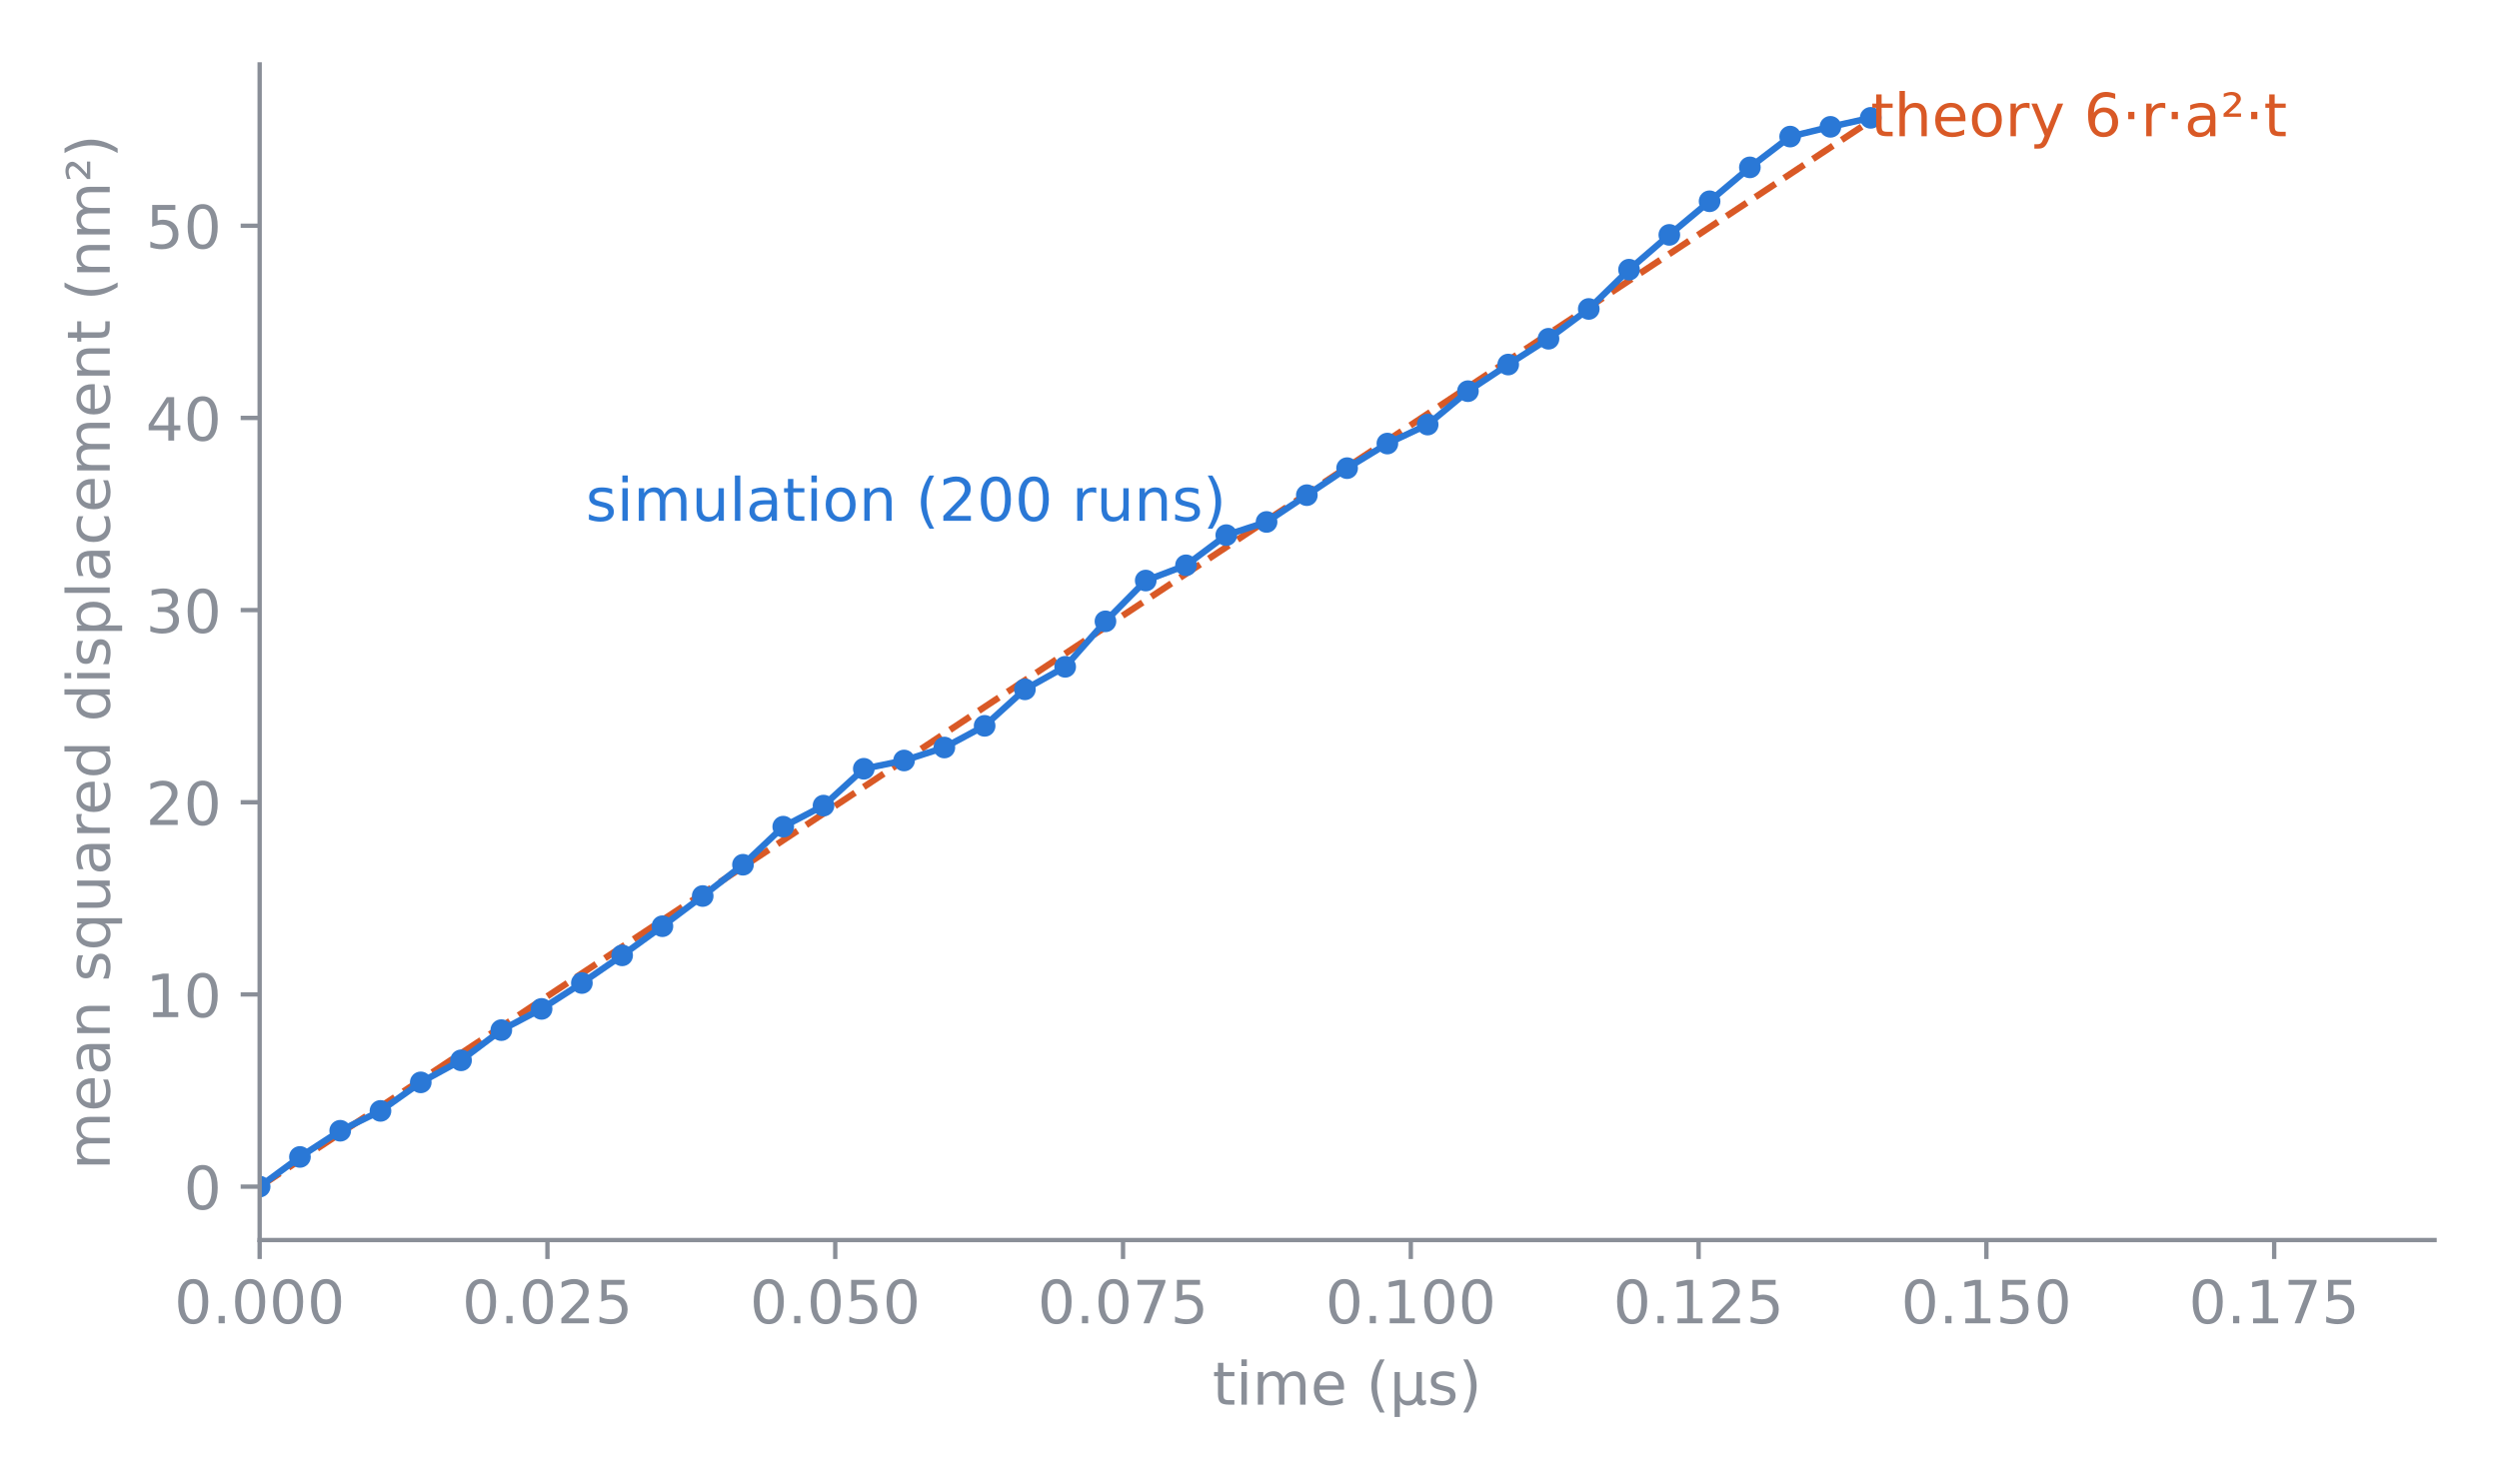
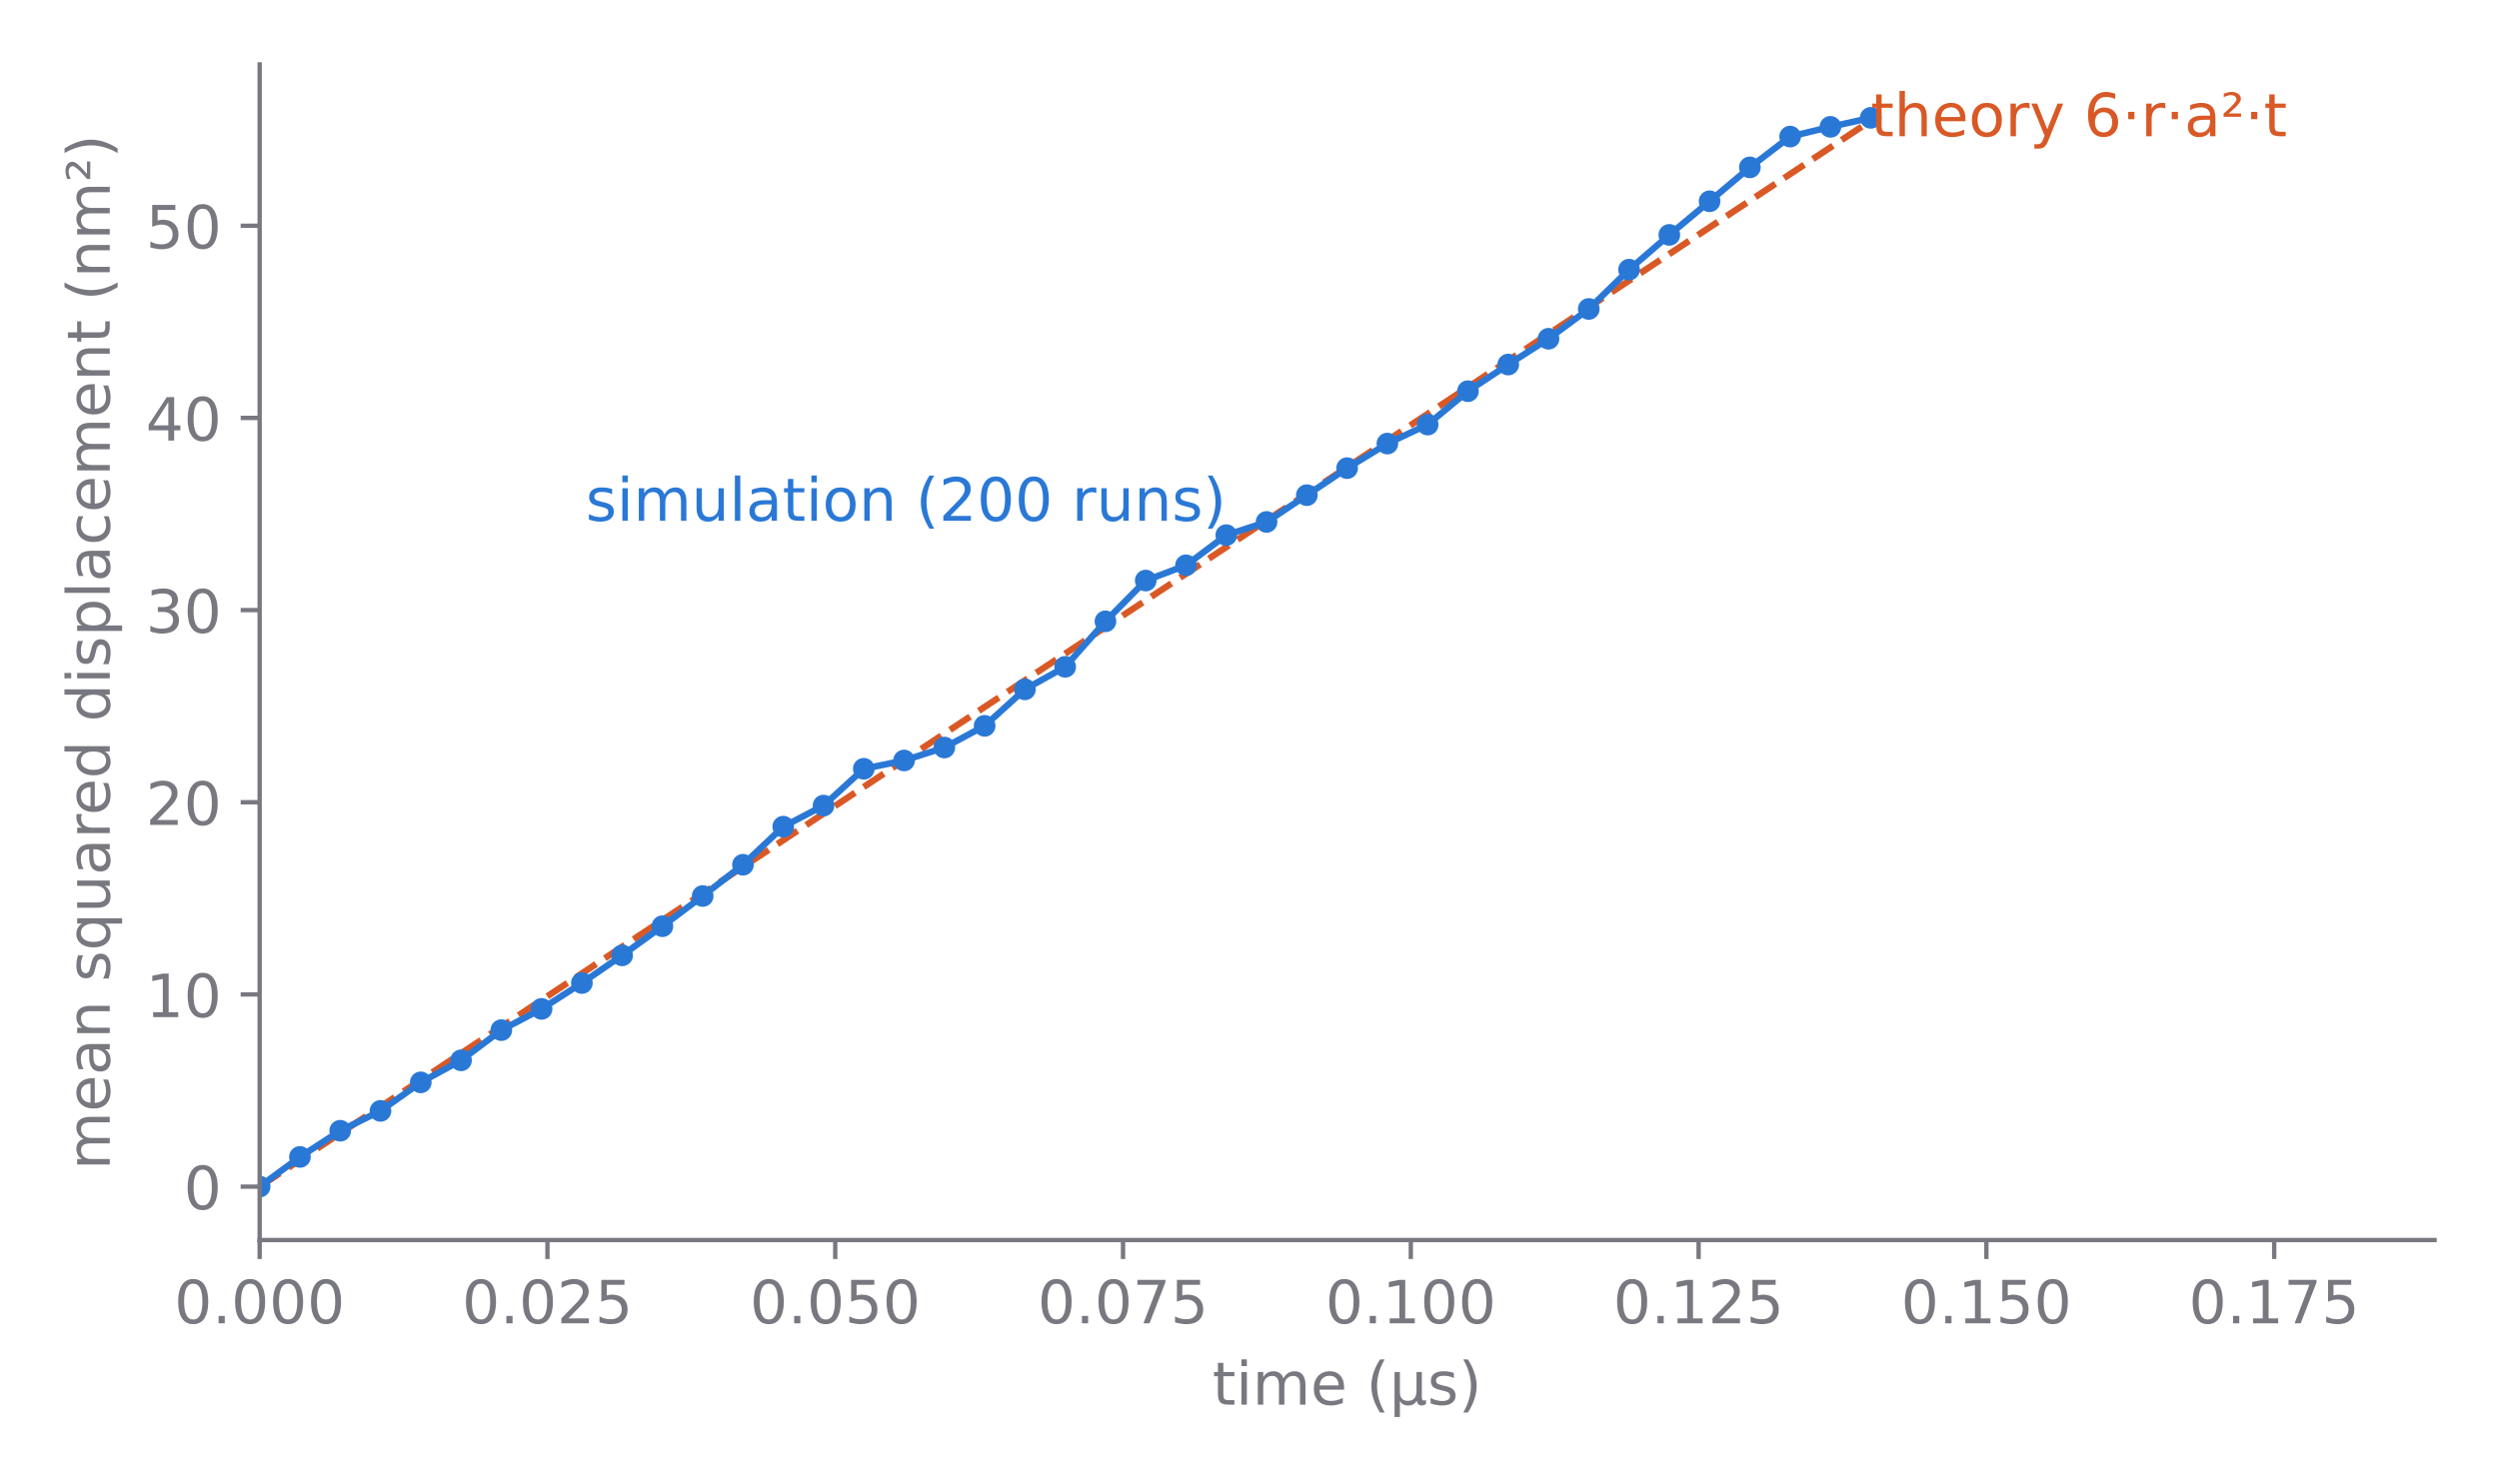
<svg xmlns="http://www.w3.org/2000/svg" xmlns:xlink="http://www.w3.org/1999/xlink" width="460.8pt" height="273.6pt" viewBox="0 0 460.8 273.6" version="1.1">
  <defs>
    <style type="text/css">*{stroke-linejoin: round; stroke-linecap: butt}</style>
  </defs>
  <g id="figure_1">
    <g id="patch_1">
      <path d="M 0 273.6  L 460.8 273.6  L 460.8 0  L 0 0  L 0 273.6  z " style="fill: none" />
    </g>
    <g id="axes_1">
      <g id="patch_2">
        <path d="M 47.878 228.719  L 448.92 228.719  L 448.92 11.88  L 47.878 11.88  L 47.878 228.719  z " style="fill: none" />
      </g>
      <g id="matplotlib.axis_1">
        <g id="xtick_1">
          <g id="line2d_1">
            <defs>
-               <path id="m65606d0684" d="M 0 0  L 0 3.5  " style="stroke: #8a8f98; stroke-width: 0.8" />
+               <path id="mb48be8795d" d="M 0 0  L 0 3.5  " style="stroke: #787880; stroke-width: 0.8" />
            </defs>
            <g>
-               <use xlink:href="#m65606d0684" x="47.878" y="228.719" style="fill: #8a8f98; stroke: #8a8f98; stroke-width: 0.8" />
+               <use xlink:href="#mb48be8795d" x="47.878" y="228.719" style="fill: #787880; stroke: #787880; stroke-width: 0.8" />
            </g>
          </g>
          <g id="text_1">
-             <text style="font-size: 11px; font-family: 'DejaVu Sans', 'Bitstream Vera Sans', 'Computer Modern Sans Serif', 'Lucida Grande', 'Verdana', 'Geneva', 'Lucid', 'Arial', 'Helvetica', 'Avant Garde', sans-serif; text-anchor: middle; fill: #8a8f98" x="47.878" y="244.077" transform="rotate(-0 47.87836 244.0766)">0.000</text>
+             <text style="font-size: 11px; font-family: 'DejaVu Sans', 'Bitstream Vera Sans', 'Computer Modern Sans Serif', 'Lucida Grande', 'Verdana', 'Geneva', 'Lucid', 'Arial', 'Helvetica', 'Avant Garde', sans-serif; text-anchor: middle; fill: #787880" x="47.878" y="244.077" transform="rotate(-0 47.87836 244.0766)">0.000</text>
          </g>
        </g>
        <g id="xtick_2">
          <g id="line2d_2">
            <g>
-               <use xlink:href="#m65606d0684" x="100.945" y="228.719" style="fill: #8a8f98; stroke: #8a8f98; stroke-width: 0.8" />
+               <use xlink:href="#mb48be8795d" x="100.945" y="228.719" style="fill: #787880; stroke: #787880; stroke-width: 0.8" />
            </g>
          </g>
          <g id="text_2">
-             <text style="font-size: 11px; font-family: 'DejaVu Sans', 'Bitstream Vera Sans', 'Computer Modern Sans Serif', 'Lucida Grande', 'Verdana', 'Geneva', 'Lucid', 'Arial', 'Helvetica', 'Avant Garde', sans-serif; text-anchor: middle; fill: #8a8f98" x="100.945" y="244.077" transform="rotate(-0 100.9452 244.0766)">0.025</text>
+             <text style="font-size: 11px; font-family: 'DejaVu Sans', 'Bitstream Vera Sans', 'Computer Modern Sans Serif', 'Lucida Grande', 'Verdana', 'Geneva', 'Lucid', 'Arial', 'Helvetica', 'Avant Garde', sans-serif; text-anchor: middle; fill: #787880" x="100.945" y="244.077" transform="rotate(-0 100.9452 244.0766)">0.025</text>
          </g>
        </g>
        <g id="xtick_3">
          <g id="line2d_3">
            <g>
-               <use xlink:href="#m65606d0684" x="154.012" y="228.719" style="fill: #8a8f98; stroke: #8a8f98; stroke-width: 0.8" />
+               <use xlink:href="#mb48be8795d" x="154.012" y="228.719" style="fill: #787880; stroke: #787880; stroke-width: 0.8" />
            </g>
          </g>
          <g id="text_3">
-             <text style="font-size: 11px; font-family: 'DejaVu Sans', 'Bitstream Vera Sans', 'Computer Modern Sans Serif', 'Lucida Grande', 'Verdana', 'Geneva', 'Lucid', 'Arial', 'Helvetica', 'Avant Garde', sans-serif; text-anchor: middle; fill: #8a8f98" x="154.012" y="244.077" transform="rotate(-0 154.0121 244.0766)">0.050</text>
+             <text style="font-size: 11px; font-family: 'DejaVu Sans', 'Bitstream Vera Sans', 'Computer Modern Sans Serif', 'Lucida Grande', 'Verdana', 'Geneva', 'Lucid', 'Arial', 'Helvetica', 'Avant Garde', sans-serif; text-anchor: middle; fill: #787880" x="154.012" y="244.077" transform="rotate(-0 154.0121 244.0766)">0.050</text>
          </g>
        </g>
        <g id="xtick_4">
          <g id="line2d_4">
            <g>
-               <use xlink:href="#m65606d0684" x="207.079" y="228.719" style="fill: #8a8f98; stroke: #8a8f98; stroke-width: 0.8" />
+               <use xlink:href="#mb48be8795d" x="207.079" y="228.719" style="fill: #787880; stroke: #787880; stroke-width: 0.8" />
            </g>
          </g>
          <g id="text_4">
-             <text style="font-size: 11px; font-family: 'DejaVu Sans', 'Bitstream Vera Sans', 'Computer Modern Sans Serif', 'Lucida Grande', 'Verdana', 'Geneva', 'Lucid', 'Arial', 'Helvetica', 'Avant Garde', sans-serif; text-anchor: middle; fill: #8a8f98" x="207.079" y="244.077" transform="rotate(-0 207.0789 244.0766)">0.075</text>
+             <text style="font-size: 11px; font-family: 'DejaVu Sans', 'Bitstream Vera Sans', 'Computer Modern Sans Serif', 'Lucida Grande', 'Verdana', 'Geneva', 'Lucid', 'Arial', 'Helvetica', 'Avant Garde', sans-serif; text-anchor: middle; fill: #787880" x="207.079" y="244.077" transform="rotate(-0 207.0789 244.0766)">0.075</text>
          </g>
        </g>
        <g id="xtick_5">
          <g id="line2d_5">
            <g>
-               <use xlink:href="#m65606d0684" x="260.146" y="228.719" style="fill: #8a8f98; stroke: #8a8f98; stroke-width: 0.8" />
+               <use xlink:href="#mb48be8795d" x="260.146" y="228.719" style="fill: #787880; stroke: #787880; stroke-width: 0.8" />
            </g>
          </g>
          <g id="text_5">
-             <text style="font-size: 11px; font-family: 'DejaVu Sans', 'Bitstream Vera Sans', 'Computer Modern Sans Serif', 'Lucida Grande', 'Verdana', 'Geneva', 'Lucid', 'Arial', 'Helvetica', 'Avant Garde', sans-serif; text-anchor: middle; fill: #8a8f98" x="260.146" y="244.077" transform="rotate(-0 260.1458 244.0766)">0.100</text>
+             <text style="font-size: 11px; font-family: 'DejaVu Sans', 'Bitstream Vera Sans', 'Computer Modern Sans Serif', 'Lucida Grande', 'Verdana', 'Geneva', 'Lucid', 'Arial', 'Helvetica', 'Avant Garde', sans-serif; text-anchor: middle; fill: #787880" x="260.146" y="244.077" transform="rotate(-0 260.1458 244.0766)">0.100</text>
          </g>
        </g>
        <g id="xtick_6">
          <g id="line2d_6">
            <g>
-               <use xlink:href="#m65606d0684" x="313.213" y="228.719" style="fill: #8a8f98; stroke: #8a8f98; stroke-width: 0.8" />
+               <use xlink:href="#mb48be8795d" x="313.213" y="228.719" style="fill: #787880; stroke: #787880; stroke-width: 0.8" />
            </g>
          </g>
          <g id="text_6">
-             <text style="font-size: 11px; font-family: 'DejaVu Sans', 'Bitstream Vera Sans', 'Computer Modern Sans Serif', 'Lucida Grande', 'Verdana', 'Geneva', 'Lucid', 'Arial', 'Helvetica', 'Avant Garde', sans-serif; text-anchor: middle; fill: #8a8f98" x="313.213" y="244.077" transform="rotate(-0 313.2127 244.0766)">0.125</text>
+             <text style="font-size: 11px; font-family: 'DejaVu Sans', 'Bitstream Vera Sans', 'Computer Modern Sans Serif', 'Lucida Grande', 'Verdana', 'Geneva', 'Lucid', 'Arial', 'Helvetica', 'Avant Garde', sans-serif; text-anchor: middle; fill: #787880" x="313.213" y="244.077" transform="rotate(-0 313.2127 244.0766)">0.125</text>
          </g>
        </g>
        <g id="xtick_7">
          <g id="line2d_7">
            <g>
-               <use xlink:href="#m65606d0684" x="366.28" y="228.719" style="fill: #8a8f98; stroke: #8a8f98; stroke-width: 0.8" />
+               <use xlink:href="#mb48be8795d" x="366.28" y="228.719" style="fill: #787880; stroke: #787880; stroke-width: 0.8" />
            </g>
          </g>
          <g id="text_7">
-             <text style="font-size: 11px; font-family: 'DejaVu Sans', 'Bitstream Vera Sans', 'Computer Modern Sans Serif', 'Lucida Grande', 'Verdana', 'Geneva', 'Lucid', 'Arial', 'Helvetica', 'Avant Garde', sans-serif; text-anchor: middle; fill: #8a8f98" x="366.28" y="244.077" transform="rotate(-0 366.2795 244.0766)">0.150</text>
+             <text style="font-size: 11px; font-family: 'DejaVu Sans', 'Bitstream Vera Sans', 'Computer Modern Sans Serif', 'Lucida Grande', 'Verdana', 'Geneva', 'Lucid', 'Arial', 'Helvetica', 'Avant Garde', sans-serif; text-anchor: middle; fill: #787880" x="366.28" y="244.077" transform="rotate(-0 366.2795 244.0766)">0.150</text>
          </g>
        </g>
        <g id="xtick_8">
          <g id="line2d_8">
            <g>
-               <use xlink:href="#m65606d0684" x="419.346" y="228.719" style="fill: #8a8f98; stroke: #8a8f98; stroke-width: 0.8" />
+               <use xlink:href="#mb48be8795d" x="419.346" y="228.719" style="fill: #787880; stroke: #787880; stroke-width: 0.8" />
            </g>
          </g>
          <g id="text_8">
-             <text style="font-size: 11px; font-family: 'DejaVu Sans', 'Bitstream Vera Sans', 'Computer Modern Sans Serif', 'Lucida Grande', 'Verdana', 'Geneva', 'Lucid', 'Arial', 'Helvetica', 'Avant Garde', sans-serif; text-anchor: middle; fill: #8a8f98" x="419.346" y="244.077" transform="rotate(-0 419.3464 244.0766)">0.175</text>
+             <text style="font-size: 11px; font-family: 'DejaVu Sans', 'Bitstream Vera Sans', 'Computer Modern Sans Serif', 'Lucida Grande', 'Verdana', 'Geneva', 'Lucid', 'Arial', 'Helvetica', 'Avant Garde', sans-serif; text-anchor: middle; fill: #787880" x="419.346" y="244.077" transform="rotate(-0 419.3464 244.0766)">0.175</text>
          </g>
        </g>
        <g id="text_9">
-           <text style="font-size: 11px; font-family: 'DejaVu Sans', 'Bitstream Vera Sans', 'Computer Modern Sans Serif', 'Lucida Grande', 'Verdana', 'Geneva', 'Lucid', 'Arial', 'Helvetica', 'Avant Garde', sans-serif; text-anchor: middle; fill: #8a8f98" x="248.399" y="259.077" transform="rotate(-0 248.3992 259.0774)">time (µs)</text>
+           <text style="font-size: 11px; font-family: 'DejaVu Sans', 'Bitstream Vera Sans', 'Computer Modern Sans Serif', 'Lucida Grande', 'Verdana', 'Geneva', 'Lucid', 'Arial', 'Helvetica', 'Avant Garde', sans-serif; text-anchor: middle; fill: #787880" x="248.399" y="259.077" transform="rotate(-0 248.3992 259.0774)">time (µs)</text>
        </g>
      </g>
      <g id="matplotlib.axis_2">
        <g id="ytick_1">
          <g id="line2d_9">
            <defs>
-               <path id="m51ae021701" d="M 0 0  L -3.5 0  " style="stroke: #8a8f98; stroke-width: 0.8" />
+               <path id="m317225ba38" d="M 0 0  L -3.5 0  " style="stroke: #787880; stroke-width: 0.8" />
            </defs>
            <g>
-               <use xlink:href="#m51ae021701" x="47.878" y="218.863" style="fill: #8a8f98; stroke: #8a8f98; stroke-width: 0.8" />
+               <use xlink:href="#m317225ba38" x="47.878" y="218.863" style="fill: #787880; stroke: #787880; stroke-width: 0.8" />
            </g>
          </g>
          <g id="text_10">
-             <text style="font-size: 11px; font-family: 'DejaVu Sans', 'Bitstream Vera Sans', 'Computer Modern Sans Serif', 'Lucida Grande', 'Verdana', 'Geneva', 'Lucid', 'Arial', 'Helvetica', 'Avant Garde', sans-serif; text-anchor: end; fill: #8a8f98" x="40.878" y="223.042" transform="rotate(-0 40.87836 223.0415)">0</text>
+             <text style="font-size: 11px; font-family: 'DejaVu Sans', 'Bitstream Vera Sans', 'Computer Modern Sans Serif', 'Lucida Grande', 'Verdana', 'Geneva', 'Lucid', 'Arial', 'Helvetica', 'Avant Garde', sans-serif; text-anchor: end; fill: #787880" x="40.878" y="223.042" transform="rotate(-0 40.87836 223.0415)">0</text>
          </g>
        </g>
        <g id="ytick_2">
          <g id="line2d_10">
            <g>
-               <use xlink:href="#m51ae021701" x="47.878" y="183.418" style="fill: #8a8f98; stroke: #8a8f98; stroke-width: 0.8" />
+               <use xlink:href="#m317225ba38" x="47.878" y="183.418" style="fill: #787880; stroke: #787880; stroke-width: 0.8" />
            </g>
          </g>
          <g id="text_11">
-             <text style="font-size: 11px; font-family: 'DejaVu Sans', 'Bitstream Vera Sans', 'Computer Modern Sans Serif', 'Lucida Grande', 'Verdana', 'Geneva', 'Lucid', 'Arial', 'Helvetica', 'Avant Garde', sans-serif; text-anchor: end; fill: #8a8f98" x="40.878" y="187.596" transform="rotate(-0 40.87836 187.5963)">10</text>
+             <text style="font-size: 11px; font-family: 'DejaVu Sans', 'Bitstream Vera Sans', 'Computer Modern Sans Serif', 'Lucida Grande', 'Verdana', 'Geneva', 'Lucid', 'Arial', 'Helvetica', 'Avant Garde', sans-serif; text-anchor: end; fill: #787880" x="40.878" y="187.596" transform="rotate(-0 40.87836 187.5963)">10</text>
          </g>
        </g>
        <g id="ytick_3">
          <g id="line2d_11">
            <g>
-               <use xlink:href="#m51ae021701" x="47.878" y="147.972" style="fill: #8a8f98; stroke: #8a8f98; stroke-width: 0.8" />
+               <use xlink:href="#m317225ba38" x="47.878" y="147.972" style="fill: #787880; stroke: #787880; stroke-width: 0.8" />
            </g>
          </g>
          <g id="text_12">
-             <text style="font-size: 11px; font-family: 'DejaVu Sans', 'Bitstream Vera Sans', 'Computer Modern Sans Serif', 'Lucida Grande', 'Verdana', 'Geneva', 'Lucid', 'Arial', 'Helvetica', 'Avant Garde', sans-serif; text-anchor: end; fill: #8a8f98" x="40.878" y="152.151" transform="rotate(-0 40.87836 152.151)">20</text>
+             <text style="font-size: 11px; font-family: 'DejaVu Sans', 'Bitstream Vera Sans', 'Computer Modern Sans Serif', 'Lucida Grande', 'Verdana', 'Geneva', 'Lucid', 'Arial', 'Helvetica', 'Avant Garde', sans-serif; text-anchor: end; fill: #787880" x="40.878" y="152.151" transform="rotate(-0 40.87836 152.151)">20</text>
          </g>
        </g>
        <g id="ytick_4">
          <g id="line2d_12">
            <g>
-               <use xlink:href="#m51ae021701" x="47.878" y="112.527" style="fill: #8a8f98; stroke: #8a8f98; stroke-width: 0.8" />
+               <use xlink:href="#m317225ba38" x="47.878" y="112.527" style="fill: #787880; stroke: #787880; stroke-width: 0.8" />
            </g>
          </g>
          <g id="text_13">
-             <text style="font-size: 11px; font-family: 'DejaVu Sans', 'Bitstream Vera Sans', 'Computer Modern Sans Serif', 'Lucida Grande', 'Verdana', 'Geneva', 'Lucid', 'Arial', 'Helvetica', 'Avant Garde', sans-serif; text-anchor: end; fill: #8a8f98" x="40.878" y="116.706" transform="rotate(-0 40.87836 116.7057)">30</text>
+             <text style="font-size: 11px; font-family: 'DejaVu Sans', 'Bitstream Vera Sans', 'Computer Modern Sans Serif', 'Lucida Grande', 'Verdana', 'Geneva', 'Lucid', 'Arial', 'Helvetica', 'Avant Garde', sans-serif; text-anchor: end; fill: #787880" x="40.878" y="116.706" transform="rotate(-0 40.87836 116.7057)">30</text>
          </g>
        </g>
        <g id="ytick_5">
          <g id="line2d_13">
            <g>
-               <use xlink:href="#m51ae021701" x="47.878" y="77.082" style="fill: #8a8f98; stroke: #8a8f98; stroke-width: 0.8" />
+               <use xlink:href="#m317225ba38" x="47.878" y="77.082" style="fill: #787880; stroke: #787880; stroke-width: 0.8" />
            </g>
          </g>
          <g id="text_14">
-             <text style="font-size: 11px; font-family: 'DejaVu Sans', 'Bitstream Vera Sans', 'Computer Modern Sans Serif', 'Lucida Grande', 'Verdana', 'Geneva', 'Lucid', 'Arial', 'Helvetica', 'Avant Garde', sans-serif; text-anchor: end; fill: #8a8f98" x="40.878" y="81.26" transform="rotate(-0 40.87836 81.26045)">40</text>
+             <text style="font-size: 11px; font-family: 'DejaVu Sans', 'Bitstream Vera Sans', 'Computer Modern Sans Serif', 'Lucida Grande', 'Verdana', 'Geneva', 'Lucid', 'Arial', 'Helvetica', 'Avant Garde', sans-serif; text-anchor: end; fill: #787880" x="40.878" y="81.26" transform="rotate(-0 40.87836 81.26045)">40</text>
          </g>
        </g>
        <g id="ytick_6">
          <g id="line2d_14">
            <g>
-               <use xlink:href="#m51ae021701" x="47.878" y="41.636" style="fill: #8a8f98; stroke: #8a8f98; stroke-width: 0.8" />
+               <use xlink:href="#m317225ba38" x="47.878" y="41.636" style="fill: #787880; stroke: #787880; stroke-width: 0.8" />
            </g>
          </g>
          <g id="text_15">
-             <text style="font-size: 11px; font-family: 'DejaVu Sans', 'Bitstream Vera Sans', 'Computer Modern Sans Serif', 'Lucida Grande', 'Verdana', 'Geneva', 'Lucid', 'Arial', 'Helvetica', 'Avant Garde', sans-serif; text-anchor: end; fill: #8a8f98" x="40.878" y="45.815" transform="rotate(-0 40.87836 45.81518)">50</text>
+             <text style="font-size: 11px; font-family: 'DejaVu Sans', 'Bitstream Vera Sans', 'Computer Modern Sans Serif', 'Lucida Grande', 'Verdana', 'Geneva', 'Lucid', 'Arial', 'Helvetica', 'Avant Garde', sans-serif; text-anchor: end; fill: #787880" x="40.878" y="45.815" transform="rotate(-0 40.87836 45.81518)">50</text>
          </g>
        </g>
        <g id="text_16">
-           <text style="font-size: 11px; font-family: 'DejaVu Sans', 'Bitstream Vera Sans', 'Computer Modern Sans Serif', 'Lucida Grande', 'Verdana', 'Geneva', 'Lucid', 'Arial', 'Helvetica', 'Avant Garde', sans-serif; text-anchor: middle; fill: #8a8f98" x="20.238" y="120.3" transform="rotate(-90 20.23828 120.2996)">mean squared displacement (nm²)</text>
+           <text style="font-size: 11px; font-family: 'DejaVu Sans', 'Bitstream Vera Sans', 'Computer Modern Sans Serif', 'Lucida Grande', 'Verdana', 'Geneva', 'Lucid', 'Arial', 'Helvetica', 'Avant Garde', sans-serif; text-anchor: middle; fill: #787880" x="20.238" y="120.3" transform="rotate(-90 20.23828 120.2996)">mean squared displacement (nm²)</text>
        </g>
      </g>
      <g id="line2d_15">
-         <path d="M 47.878 218.863  L 55.305 213.948  L 62.732 209.033  L 70.158 204.118  L 77.585 199.204  L 85.012 194.289  L 92.439 189.374  L 99.865 184.459  L 107.292 179.544  L 114.719 174.63  L 122.145 169.715  L 129.572 164.8  L 136.999 159.885  L 144.425 154.97  L 151.852 150.056  L 159.279 145.141  L 166.706 140.226  L 174.132 135.311  L 181.559 130.396  L 188.986 125.482  L 196.412 120.567  L 203.839 115.652  L 211.266 110.737  L 218.692 105.822  L 226.119 100.908  L 233.546 95.993  L 240.972 91.078  L 248.399 86.163  L 255.826 81.248  L 263.253 76.334  L 270.679 71.419  L 278.106 66.504  L 285.533 61.589  L 292.959 56.674  L 300.386 51.76  L 307.813 46.845  L 315.239 41.93  L 322.666 37.015  L 330.093 32.1  L 337.52 27.186  L 344.946 22.271  " clip-path="url(#p15ecbdb502)" style="fill: none; stroke-dasharray: 4.44,1.92; stroke-dashoffset: 0; stroke: #d95926; stroke-width: 1.2" />
+         <path d="M 47.878 218.863  L 55.305 213.948  L 62.732 209.033  L 70.158 204.118  L 77.585 199.204  L 85.012 194.289  L 92.439 189.374  L 99.865 184.459  L 107.292 179.544  L 114.719 174.63  L 122.145 169.715  L 129.572 164.8  L 136.999 159.885  L 144.425 154.97  L 151.852 150.056  L 159.279 145.141  L 166.706 140.226  L 174.132 135.311  L 181.559 130.396  L 188.986 125.482  L 196.412 120.567  L 203.839 115.652  L 211.266 110.737  L 218.692 105.822  L 226.119 100.908  L 233.546 95.993  L 240.972 91.078  L 248.399 86.163  L 255.826 81.248  L 263.253 76.334  L 270.679 71.419  L 278.106 66.504  L 285.533 61.589  L 292.959 56.674  L 300.386 51.76  L 307.813 46.845  L 315.239 41.93  L 322.666 37.015  L 330.093 32.1  L 337.52 27.186  L 344.946 22.271  " clip-path="url(#p29be5e63d9)" style="fill: none; stroke-dasharray: 4.44,1.92; stroke-dashoffset: 0; stroke: #d95926; stroke-width: 1.2" />
      </g>
      <g id="line2d_16">
-         <path d="M 47.878 218.863  L 55.305 213.391  L 62.732 208.561  L 70.158 204.899  L 77.585 199.638  L 85.012 195.573  L 92.439 190.001  L 99.865 186.085  L 107.292 181.314  L 114.719 176.212  L 122.145 170.837  L 129.572 165.267  L 136.999 159.496  L 144.425 152.473  L 151.852 148.588  L 159.279 141.795  L 166.706 140.268  L 174.132 137.876  L 181.559 133.878  L 188.986 127.145  L 196.412 122.991  L 203.839 114.601  L 211.266 107.078  L 218.692 104.267  L 226.119 98.701  L 233.546 96.271  L 240.972 91.33  L 248.399 86.348  L 255.826 81.812  L 263.253 78.31  L 270.679 72.151  L 278.106 67.239  L 285.533 62.482  L 292.959 56.984  L 300.386 49.739  L 307.813 43.323  L 315.239 37.123  L 322.666 30.872  L 330.093 25.193  L 337.52 23.395  L 344.946 21.736  " clip-path="url(#p15ecbdb502)" style="fill: none; stroke: #2a78d6; stroke-width: 1.2; stroke-linecap: square" />
+         <path d="M 47.878 218.863  L 55.305 213.391  L 62.732 208.561  L 70.158 204.899  L 77.585 199.638  L 85.012 195.573  L 92.439 190.001  L 99.865 186.085  L 107.292 181.314  L 114.719 176.212  L 122.145 170.837  L 129.572 165.267  L 136.999 159.496  L 144.425 152.473  L 151.852 148.588  L 159.279 141.795  L 166.706 140.268  L 174.132 137.876  L 181.559 133.878  L 188.986 127.145  L 196.412 122.991  L 203.839 114.601  L 211.266 107.078  L 218.692 104.267  L 226.119 98.701  L 233.546 96.271  L 240.972 91.33  L 248.399 86.348  L 255.826 81.812  L 263.253 78.31  L 270.679 72.151  L 278.106 67.239  L 285.533 62.482  L 292.959 56.984  L 300.386 49.739  L 307.813 43.323  L 315.239 37.123  L 322.666 30.872  L 330.093 25.193  L 337.52 23.395  L 344.946 21.736  " clip-path="url(#p29be5e63d9)" style="fill: none; stroke: #2a78d6; stroke-width: 1.2; stroke-linecap: square" />
        <defs>
-           <path id="mf0f5b85b7f" d="M 0 1.5  C 0.398 1.5 0.779 1.342 1.061 1.061  C 1.342 0.779 1.5 0.398 1.5 0  C 1.5 -0.398 1.342 -0.779 1.061 -1.061  C 0.779 -1.342 0.398 -1.5 0 -1.5  C -0.398 -1.5 -0.779 -1.342 -1.061 -1.061  C -1.342 -0.779 -1.5 -0.398 -1.5 0  C -1.5 0.398 -1.342 0.779 -1.061 1.061  C -0.779 1.342 -0.398 1.5 0 1.5  z " style="stroke: #2a78d6" />
+           <path id="m3bf3687d26" d="M 0 1.5  C 0.398 1.5 0.779 1.342 1.061 1.061  C 1.342 0.779 1.5 0.398 1.5 0  C 1.5 -0.398 1.342 -0.779 1.061 -1.061  C 0.779 -1.342 0.398 -1.5 0 -1.5  C -0.398 -1.5 -0.779 -1.342 -1.061 -1.061  C -1.342 -0.779 -1.5 -0.398 -1.5 0  C -1.5 0.398 -1.342 0.779 -1.061 1.061  C -0.779 1.342 -0.398 1.5 0 1.5  z " style="stroke: #2a78d6" />
        </defs>
-         <g clip-path="url(#p15ecbdb502)">
-           <use xlink:href="#mf0f5b85b7f" x="47.878" y="218.863" style="fill: #2a78d6; stroke: #2a78d6" />
-           <use xlink:href="#mf0f5b85b7f" x="55.305" y="213.391" style="fill: #2a78d6; stroke: #2a78d6" />
-           <use xlink:href="#mf0f5b85b7f" x="62.732" y="208.561" style="fill: #2a78d6; stroke: #2a78d6" />
-           <use xlink:href="#mf0f5b85b7f" x="70.158" y="204.899" style="fill: #2a78d6; stroke: #2a78d6" />
-           <use xlink:href="#mf0f5b85b7f" x="77.585" y="199.638" style="fill: #2a78d6; stroke: #2a78d6" />
-           <use xlink:href="#mf0f5b85b7f" x="85.012" y="195.573" style="fill: #2a78d6; stroke: #2a78d6" />
-           <use xlink:href="#mf0f5b85b7f" x="92.439" y="190.001" style="fill: #2a78d6; stroke: #2a78d6" />
-           <use xlink:href="#mf0f5b85b7f" x="99.865" y="186.085" style="fill: #2a78d6; stroke: #2a78d6" />
-           <use xlink:href="#mf0f5b85b7f" x="107.292" y="181.314" style="fill: #2a78d6; stroke: #2a78d6" />
-           <use xlink:href="#mf0f5b85b7f" x="114.719" y="176.212" style="fill: #2a78d6; stroke: #2a78d6" />
-           <use xlink:href="#mf0f5b85b7f" x="122.145" y="170.837" style="fill: #2a78d6; stroke: #2a78d6" />
-           <use xlink:href="#mf0f5b85b7f" x="129.572" y="165.267" style="fill: #2a78d6; stroke: #2a78d6" />
-           <use xlink:href="#mf0f5b85b7f" x="136.999" y="159.496" style="fill: #2a78d6; stroke: #2a78d6" />
-           <use xlink:href="#mf0f5b85b7f" x="144.425" y="152.473" style="fill: #2a78d6; stroke: #2a78d6" />
-           <use xlink:href="#mf0f5b85b7f" x="151.852" y="148.588" style="fill: #2a78d6; stroke: #2a78d6" />
-           <use xlink:href="#mf0f5b85b7f" x="159.279" y="141.795" style="fill: #2a78d6; stroke: #2a78d6" />
-           <use xlink:href="#mf0f5b85b7f" x="166.706" y="140.268" style="fill: #2a78d6; stroke: #2a78d6" />
-           <use xlink:href="#mf0f5b85b7f" x="174.132" y="137.876" style="fill: #2a78d6; stroke: #2a78d6" />
-           <use xlink:href="#mf0f5b85b7f" x="181.559" y="133.878" style="fill: #2a78d6; stroke: #2a78d6" />
-           <use xlink:href="#mf0f5b85b7f" x="188.986" y="127.145" style="fill: #2a78d6; stroke: #2a78d6" />
-           <use xlink:href="#mf0f5b85b7f" x="196.412" y="122.991" style="fill: #2a78d6; stroke: #2a78d6" />
-           <use xlink:href="#mf0f5b85b7f" x="203.839" y="114.601" style="fill: #2a78d6; stroke: #2a78d6" />
-           <use xlink:href="#mf0f5b85b7f" x="211.266" y="107.078" style="fill: #2a78d6; stroke: #2a78d6" />
-           <use xlink:href="#mf0f5b85b7f" x="218.692" y="104.267" style="fill: #2a78d6; stroke: #2a78d6" />
-           <use xlink:href="#mf0f5b85b7f" x="226.119" y="98.701" style="fill: #2a78d6; stroke: #2a78d6" />
-           <use xlink:href="#mf0f5b85b7f" x="233.546" y="96.271" style="fill: #2a78d6; stroke: #2a78d6" />
-           <use xlink:href="#mf0f5b85b7f" x="240.972" y="91.33" style="fill: #2a78d6; stroke: #2a78d6" />
-           <use xlink:href="#mf0f5b85b7f" x="248.399" y="86.348" style="fill: #2a78d6; stroke: #2a78d6" />
-           <use xlink:href="#mf0f5b85b7f" x="255.826" y="81.812" style="fill: #2a78d6; stroke: #2a78d6" />
-           <use xlink:href="#mf0f5b85b7f" x="263.253" y="78.31" style="fill: #2a78d6; stroke: #2a78d6" />
-           <use xlink:href="#mf0f5b85b7f" x="270.679" y="72.151" style="fill: #2a78d6; stroke: #2a78d6" />
-           <use xlink:href="#mf0f5b85b7f" x="278.106" y="67.239" style="fill: #2a78d6; stroke: #2a78d6" />
-           <use xlink:href="#mf0f5b85b7f" x="285.533" y="62.482" style="fill: #2a78d6; stroke: #2a78d6" />
-           <use xlink:href="#mf0f5b85b7f" x="292.959" y="56.984" style="fill: #2a78d6; stroke: #2a78d6" />
-           <use xlink:href="#mf0f5b85b7f" x="300.386" y="49.739" style="fill: #2a78d6; stroke: #2a78d6" />
-           <use xlink:href="#mf0f5b85b7f" x="307.813" y="43.323" style="fill: #2a78d6; stroke: #2a78d6" />
-           <use xlink:href="#mf0f5b85b7f" x="315.239" y="37.123" style="fill: #2a78d6; stroke: #2a78d6" />
-           <use xlink:href="#mf0f5b85b7f" x="322.666" y="30.872" style="fill: #2a78d6; stroke: #2a78d6" />
-           <use xlink:href="#mf0f5b85b7f" x="330.093" y="25.193" style="fill: #2a78d6; stroke: #2a78d6" />
-           <use xlink:href="#mf0f5b85b7f" x="337.52" y="23.395" style="fill: #2a78d6; stroke: #2a78d6" />
-           <use xlink:href="#mf0f5b85b7f" x="344.946" y="21.736" style="fill: #2a78d6; stroke: #2a78d6" />
+         <g clip-path="url(#p29be5e63d9)">
+           <use xlink:href="#m3bf3687d26" x="47.878" y="218.863" style="fill: #2a78d6; stroke: #2a78d6" />
+           <use xlink:href="#m3bf3687d26" x="55.305" y="213.391" style="fill: #2a78d6; stroke: #2a78d6" />
+           <use xlink:href="#m3bf3687d26" x="62.732" y="208.561" style="fill: #2a78d6; stroke: #2a78d6" />
+           <use xlink:href="#m3bf3687d26" x="70.158" y="204.899" style="fill: #2a78d6; stroke: #2a78d6" />
+           <use xlink:href="#m3bf3687d26" x="77.585" y="199.638" style="fill: #2a78d6; stroke: #2a78d6" />
+           <use xlink:href="#m3bf3687d26" x="85.012" y="195.573" style="fill: #2a78d6; stroke: #2a78d6" />
+           <use xlink:href="#m3bf3687d26" x="92.439" y="190.001" style="fill: #2a78d6; stroke: #2a78d6" />
+           <use xlink:href="#m3bf3687d26" x="99.865" y="186.085" style="fill: #2a78d6; stroke: #2a78d6" />
+           <use xlink:href="#m3bf3687d26" x="107.292" y="181.314" style="fill: #2a78d6; stroke: #2a78d6" />
+           <use xlink:href="#m3bf3687d26" x="114.719" y="176.212" style="fill: #2a78d6; stroke: #2a78d6" />
+           <use xlink:href="#m3bf3687d26" x="122.145" y="170.837" style="fill: #2a78d6; stroke: #2a78d6" />
+           <use xlink:href="#m3bf3687d26" x="129.572" y="165.267" style="fill: #2a78d6; stroke: #2a78d6" />
+           <use xlink:href="#m3bf3687d26" x="136.999" y="159.496" style="fill: #2a78d6; stroke: #2a78d6" />
+           <use xlink:href="#m3bf3687d26" x="144.425" y="152.473" style="fill: #2a78d6; stroke: #2a78d6" />
+           <use xlink:href="#m3bf3687d26" x="151.852" y="148.588" style="fill: #2a78d6; stroke: #2a78d6" />
+           <use xlink:href="#m3bf3687d26" x="159.279" y="141.795" style="fill: #2a78d6; stroke: #2a78d6" />
+           <use xlink:href="#m3bf3687d26" x="166.706" y="140.268" style="fill: #2a78d6; stroke: #2a78d6" />
+           <use xlink:href="#m3bf3687d26" x="174.132" y="137.876" style="fill: #2a78d6; stroke: #2a78d6" />
+           <use xlink:href="#m3bf3687d26" x="181.559" y="133.878" style="fill: #2a78d6; stroke: #2a78d6" />
+           <use xlink:href="#m3bf3687d26" x="188.986" y="127.145" style="fill: #2a78d6; stroke: #2a78d6" />
+           <use xlink:href="#m3bf3687d26" x="196.412" y="122.991" style="fill: #2a78d6; stroke: #2a78d6" />
+           <use xlink:href="#m3bf3687d26" x="203.839" y="114.601" style="fill: #2a78d6; stroke: #2a78d6" />
+           <use xlink:href="#m3bf3687d26" x="211.266" y="107.078" style="fill: #2a78d6; stroke: #2a78d6" />
+           <use xlink:href="#m3bf3687d26" x="218.692" y="104.267" style="fill: #2a78d6; stroke: #2a78d6" />
+           <use xlink:href="#m3bf3687d26" x="226.119" y="98.701" style="fill: #2a78d6; stroke: #2a78d6" />
+           <use xlink:href="#m3bf3687d26" x="233.546" y="96.271" style="fill: #2a78d6; stroke: #2a78d6" />
+           <use xlink:href="#m3bf3687d26" x="240.972" y="91.33" style="fill: #2a78d6; stroke: #2a78d6" />
+           <use xlink:href="#m3bf3687d26" x="248.399" y="86.348" style="fill: #2a78d6; stroke: #2a78d6" />
+           <use xlink:href="#m3bf3687d26" x="255.826" y="81.812" style="fill: #2a78d6; stroke: #2a78d6" />
+           <use xlink:href="#m3bf3687d26" x="263.253" y="78.31" style="fill: #2a78d6; stroke: #2a78d6" />
+           <use xlink:href="#m3bf3687d26" x="270.679" y="72.151" style="fill: #2a78d6; stroke: #2a78d6" />
+           <use xlink:href="#m3bf3687d26" x="278.106" y="67.239" style="fill: #2a78d6; stroke: #2a78d6" />
+           <use xlink:href="#m3bf3687d26" x="285.533" y="62.482" style="fill: #2a78d6; stroke: #2a78d6" />
+           <use xlink:href="#m3bf3687d26" x="292.959" y="56.984" style="fill: #2a78d6; stroke: #2a78d6" />
+           <use xlink:href="#m3bf3687d26" x="300.386" y="49.739" style="fill: #2a78d6; stroke: #2a78d6" />
+           <use xlink:href="#m3bf3687d26" x="307.813" y="43.323" style="fill: #2a78d6; stroke: #2a78d6" />
+           <use xlink:href="#m3bf3687d26" x="315.239" y="37.123" style="fill: #2a78d6; stroke: #2a78d6" />
+           <use xlink:href="#m3bf3687d26" x="322.666" y="30.872" style="fill: #2a78d6; stroke: #2a78d6" />
+           <use xlink:href="#m3bf3687d26" x="330.093" y="25.193" style="fill: #2a78d6; stroke: #2a78d6" />
+           <use xlink:href="#m3bf3687d26" x="337.52" y="23.395" style="fill: #2a78d6; stroke: #2a78d6" />
+           <use xlink:href="#m3bf3687d26" x="344.946" y="21.736" style="fill: #2a78d6; stroke: #2a78d6" />
        </g>
      </g>
      <g id="patch_3">
-         <path d="M 47.878 228.719  L 47.878 11.88  " style="fill: none; stroke: #8a8f98; stroke-width: 0.8; stroke-linejoin: miter; stroke-linecap: square" />
+         <path d="M 47.878 228.719  L 47.878 11.88  " style="fill: none; stroke: #787880; stroke-width: 0.8; stroke-linejoin: miter; stroke-linecap: square" />
      </g>
      <g id="patch_4">
-         <path d="M 47.878 228.719  L 448.92 228.719  " style="fill: none; stroke: #8a8f98; stroke-width: 0.8; stroke-linejoin: miter; stroke-linecap: square" />
+         <path d="M 47.878 228.719  L 448.92 228.719  " style="fill: none; stroke: #787880; stroke-width: 0.8; stroke-linejoin: miter; stroke-linecap: square" />
      </g>
      <g id="text_17">
        <text style="font-size: 11px; font-family: 'DejaVu Sans', 'Bitstream Vera Sans', 'Computer Modern Sans Serif', 'Lucida Grande', 'Verdana', 'Geneva', 'Lucid', 'Arial', 'Helvetica', 'Avant Garde', sans-serif; text-anchor: start; fill: #d95926" x="344.946" y="25.129" transform="rotate(-0 344.9462 25.12861)">  theory 6·r·a²·t</text>
      </g>
      <g id="text_18">
        <text style="font-size: 11px; font-family: 'DejaVu Sans', 'Bitstream Vera Sans', 'Computer Modern Sans Serif', 'Lucida Grande', 'Verdana', 'Geneva', 'Lucid', 'Arial', 'Helvetica', 'Avant Garde', sans-serif; text-anchor: end; fill: #2a78d6" x="226.119" y="96.059" transform="rotate(-0 226.1191 96.05881)">simulation (200 runs)  </text>
      </g>
    </g>
  </g>
  <defs>
-     <clipPath id="p15ecbdb502">
+     <clipPath id="p29be5e63d9">
      <rect x="47.878" y="11.88" width="401.042" height="216.839" />
    </clipPath>
  </defs>
</svg>
